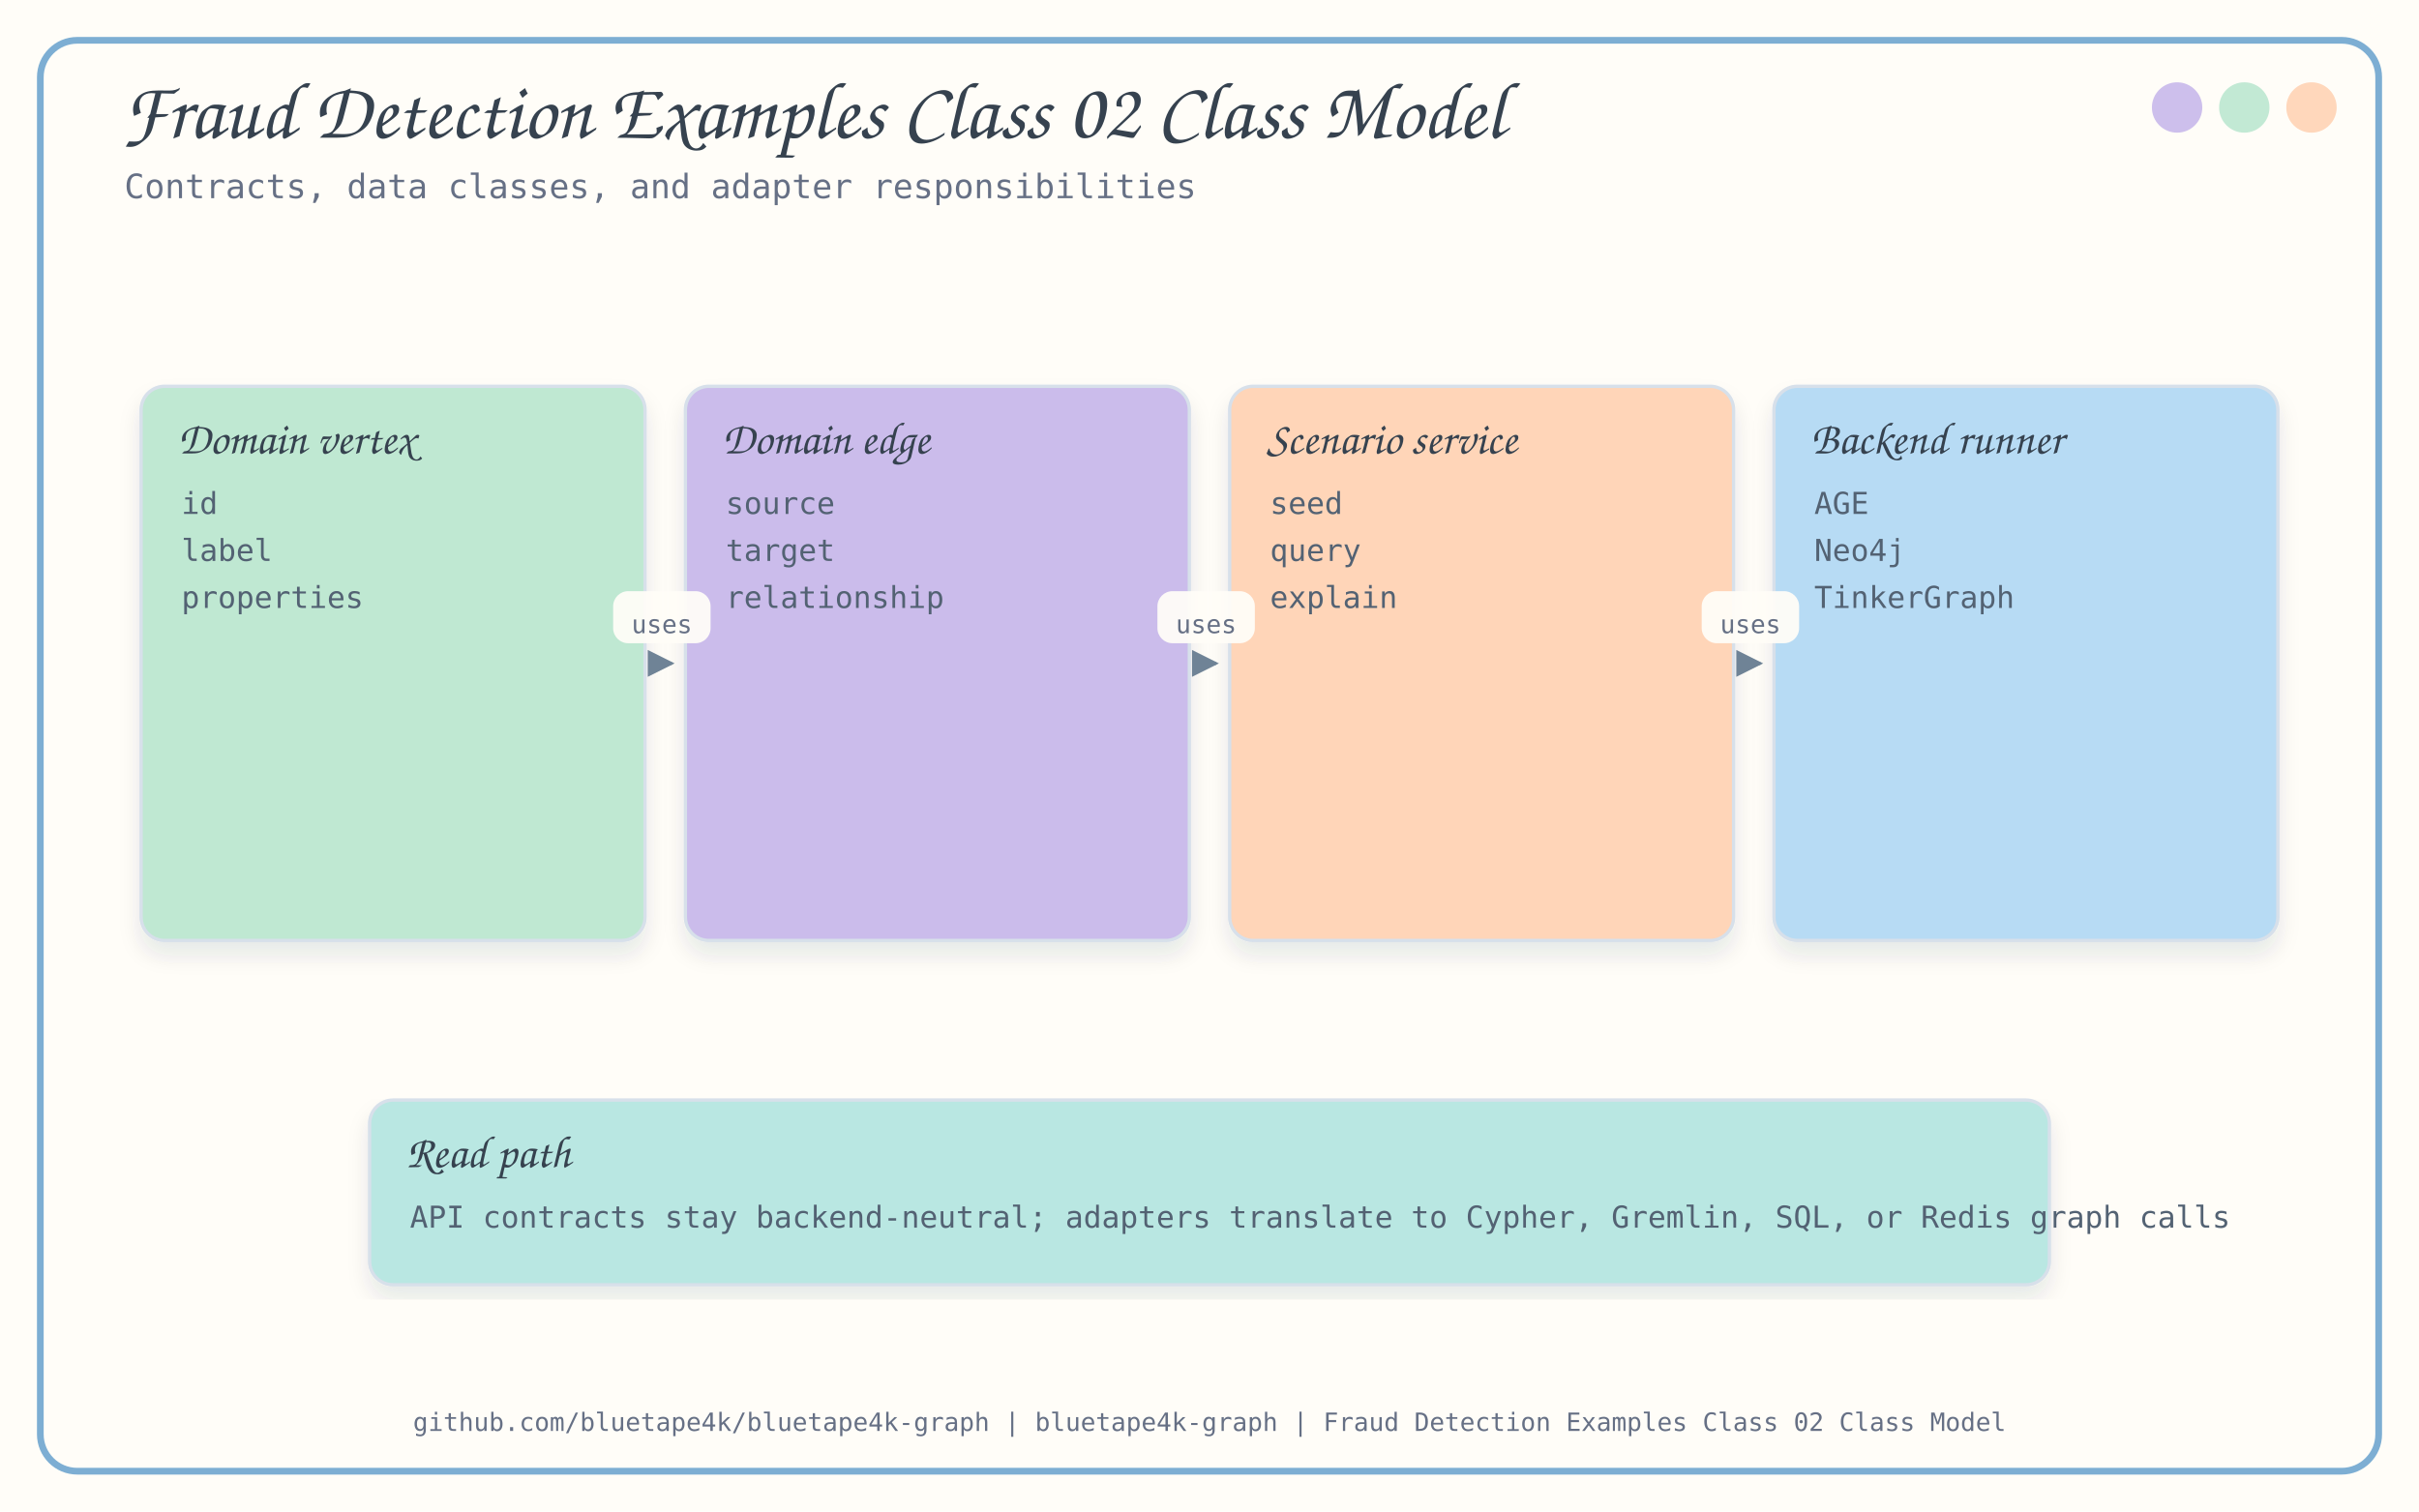
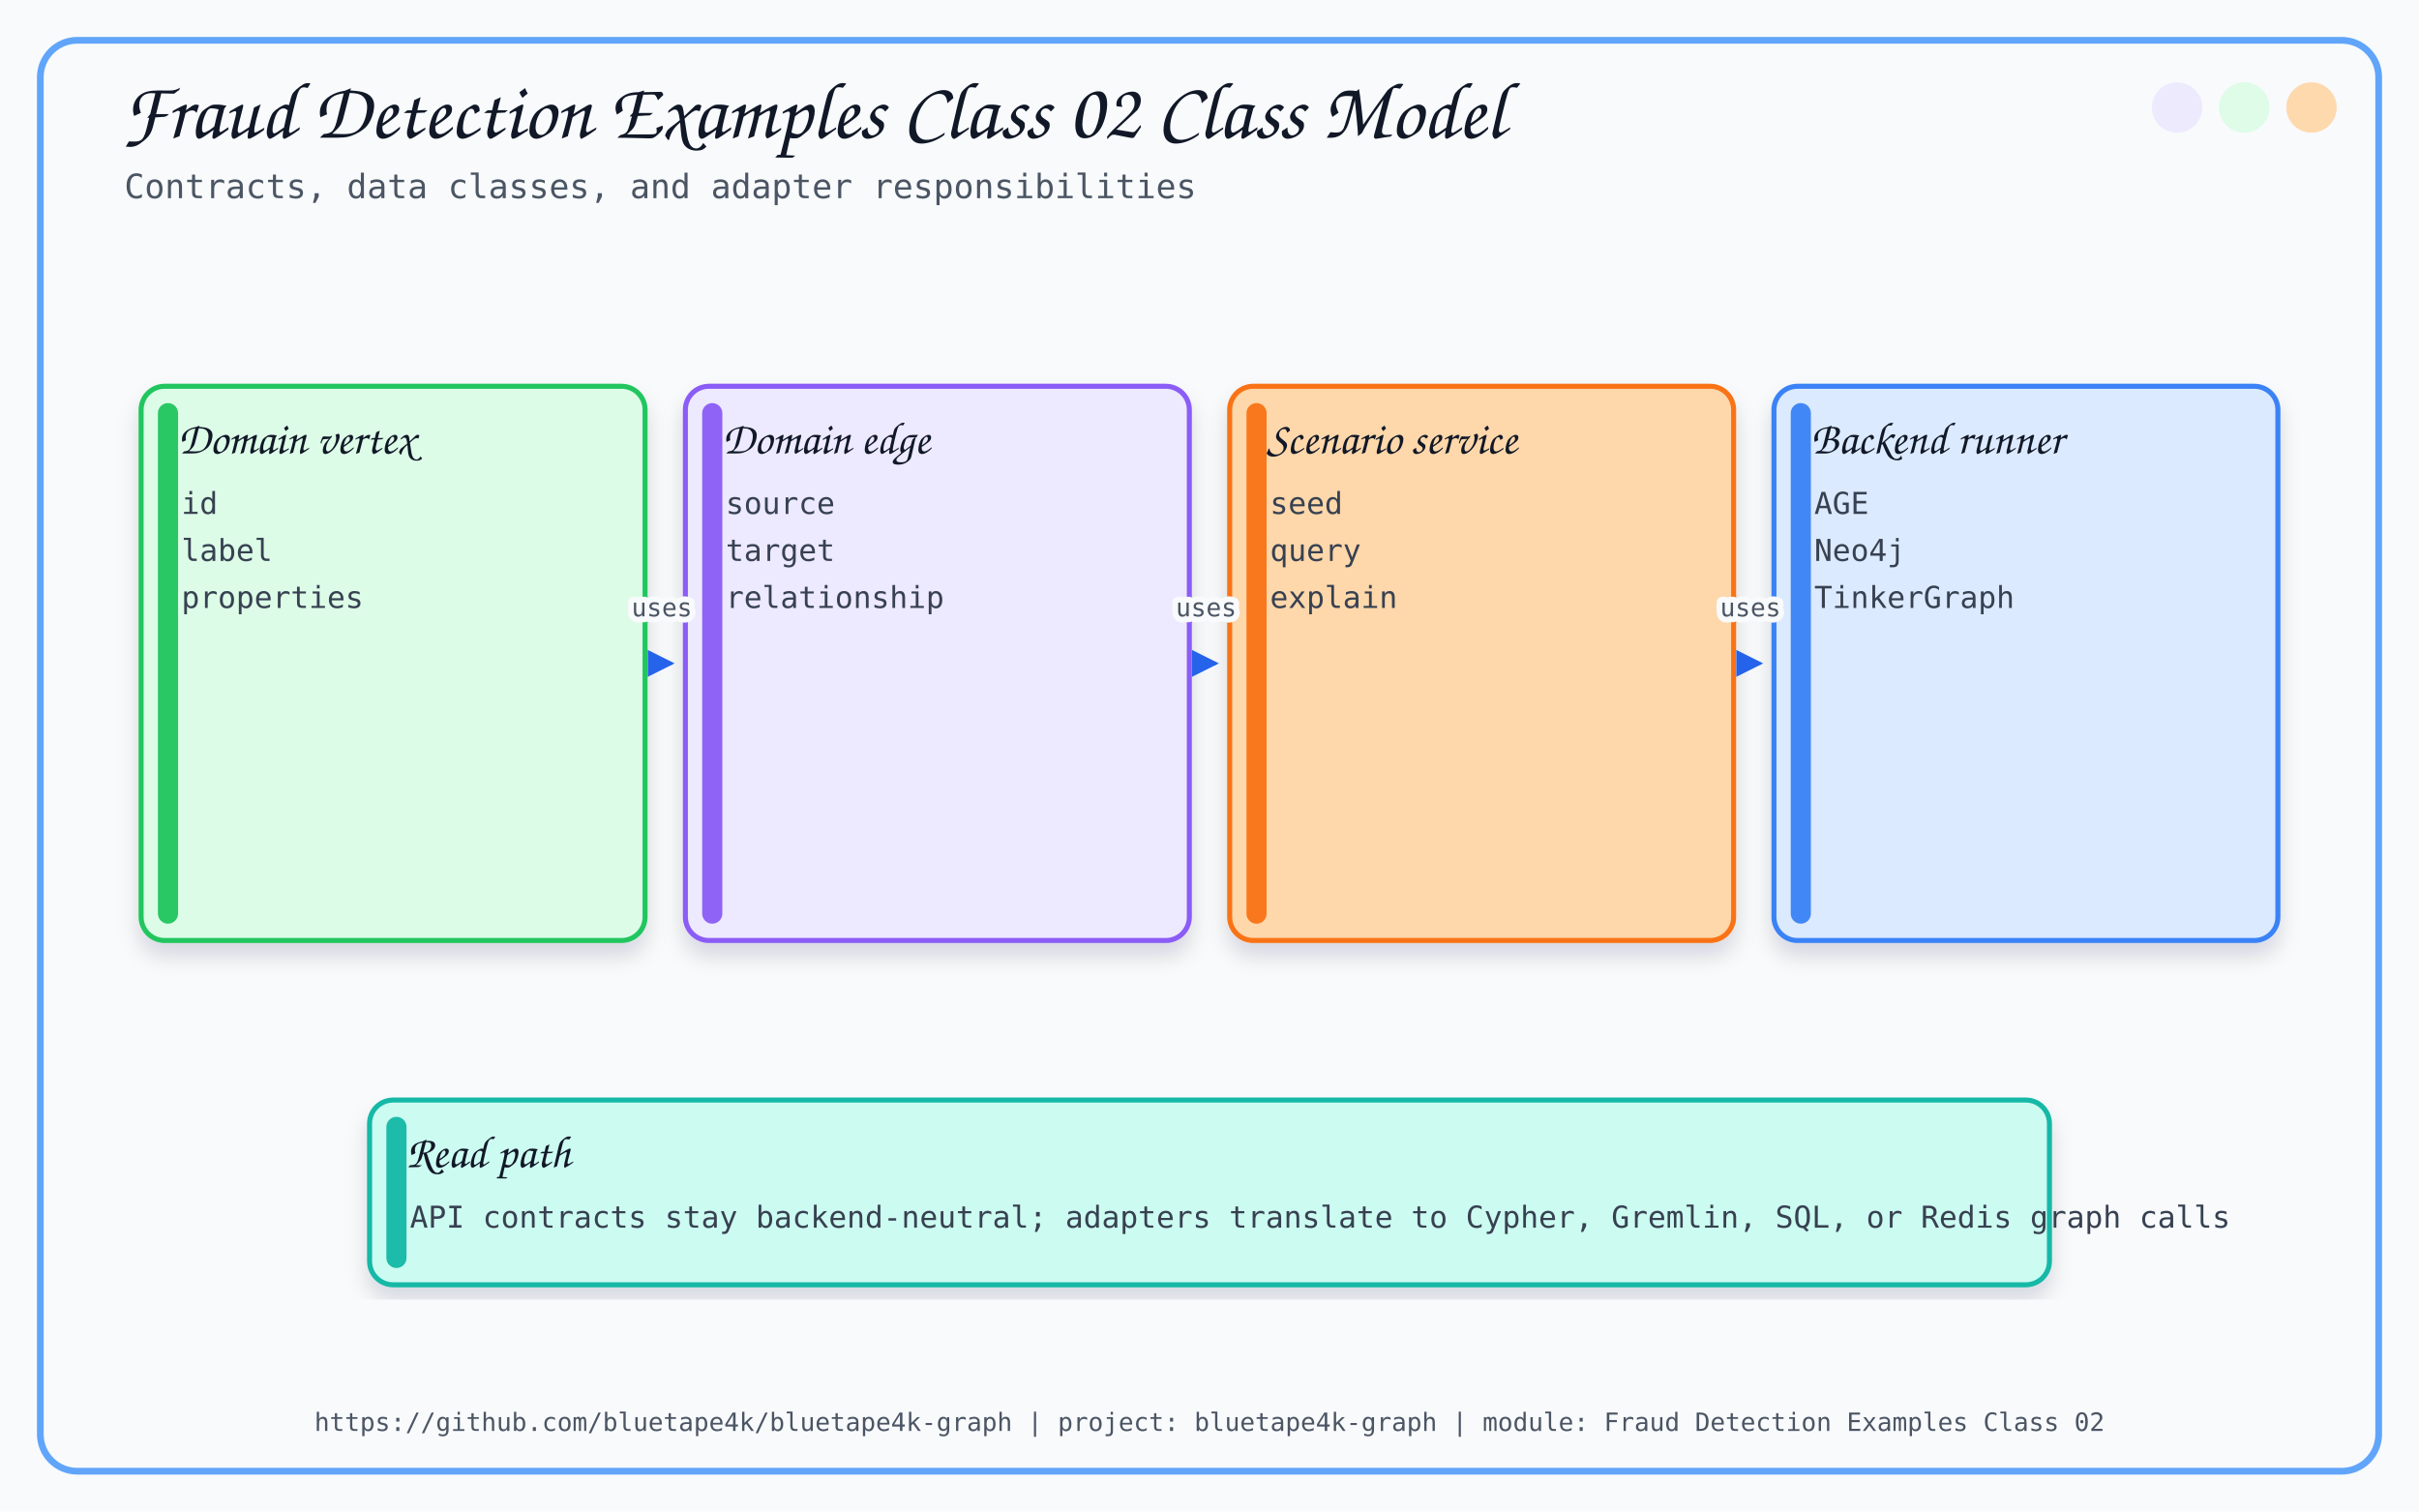
<svg xmlns="http://www.w3.org/2000/svg" width="1440" height="900" viewBox="0 0 1440 900">
  <defs>
    <filter id="softShadow" x="-8%" y="-8%" width="116%" height="116%">
-       <feDropShadow dx="0" dy="8" stdDeviation="6" flood-color="#26384A" flood-opacity="0.10" />
+       <feDropShadow dx="0" dy="8" stdDeviation="6" flood-color="#0F172A" flood-opacity="0.14" />
    </filter>
    <marker id="arrow" viewBox="0 0 10 10" refX="9" refY="5" markerWidth="8" markerHeight="8" orient="auto-start-reverse">
-       <path d="M 0 0 L 10 5 L 0 10 z" fill="#6F8396" />
+       <path d="M 0 0 L 10 5 L 0 10 z" fill="#2563EB" />
    </marker>
  </defs>
  <style>
-       .title { font-family: 'Architects Daughter', cursive; font-size: 48px; fill: #36424F; }
-       .subtitle { font-family: 'Comic Mono', monospace; font-size: 20px; fill: #667085; }
-       .label { font-family: 'Architects Daughter', cursive; font-size: 27px; fill: #36424F; }
-       .small { font-family: 'Comic Mono', monospace; font-size: 18px; fill: #536273; }
-       .tiny { font-family: 'Comic Mono', monospace; font-size: 15px; fill: #667085; }
-       .card { stroke: #D7E0EA; stroke-width: 2; filter: url(#softShadow); }
-       .line { stroke: #6F8396; stroke-width: 3; fill: none; marker-end: url(#arrow); }
-       .thin { stroke: #A5B5C4; stroke-width: 2; fill: none; marker-end: url(#arrow); }
-       .dash { stroke: #A5B5C4; stroke-width: 2; stroke-dasharray: 8 8; fill: none; marker-end: url(#arrow); }
+       .title { font-family: 'Architects Daughter', cursive; font-size: 48px; fill: #111827; }
+       .subtitle { font-family: 'Comic Mono', monospace; font-size: 20px; fill: #4B5563; }
+       .label { font-family: 'Architects Daughter', cursive; font-size: 27px; fill: #111827; }
+       .small { font-family: 'Comic Mono', monospace; font-size: 18px; fill: #374151; }
+       .tiny { font-family: 'Comic Mono', monospace; font-size: 15px; fill: #4B5563; }
+       .card { filter: url(#softShadow); }
+       .line { stroke: #2563EB; stroke-width: 3; fill: none; marker-end: url(#arrow); }
+       .thin { stroke: #60A5FA; stroke-width: 2; fill: none; marker-end: url(#arrow); }
+       .dash { stroke: #64748B; stroke-width: 2; stroke-dasharray: 8 8; fill: none; marker-end: url(#arrow); }
    </style>
-   <rect x="0" y="0" width="1440" height="900" fill="#FFFDF8" />
-   <rect x="24" y="24" width="1392" height="852" rx="22" fill="none" stroke="#7DAED3" stroke-width="4" />
-   <circle cx="1376" cy="64" r="15" fill="#FFD5B8" opacity="0.95" />
-   <circle cx="1336" cy="64" r="15" fill="#BFE8D2" opacity="0.95" />
-   <circle cx="1296" cy="64" r="15" fill="#CBBCEB" opacity="0.95" />
+   <rect x="0" y="0" width="1440" height="900" fill="#F8FAFC" />
+   <rect x="24" y="24" width="1392" height="852" rx="22" fill="none" stroke="#60A5FA" stroke-width="4" />
+   <circle cx="1376" cy="64" r="15" fill="#FED7AA" opacity="0.95" />
+   <circle cx="1336" cy="64" r="15" fill="#DCFCE7" opacity="0.95" />
+   <circle cx="1296" cy="64" r="15" fill="#EDE9FE" opacity="0.95" />
  <text x="72" y="82" class="title">Fraud Detection Examples Class 02 Class Model</text>
  <text x="74" y="118" class="subtitle">Contracts, data classes, and adapter responsibilities</text>
-   <text x="720.0" y="852" text-anchor="middle" class="tiny">github.com/bluetape4k/bluetape4k-graph | bluetape4k-graph | Fraud Detection Examples Class 02 Class Model</text>
-   <rect x="84.0" y="230" width="300" height="330" rx="14" fill="#BFE8D2" class="card" />
+   <text x="720.0" y="852" text-anchor="middle" class="tiny">https://github.com/bluetape4k/bluetape4k-graph | project: bluetape4k-graph | module: Fraud Detection Examples Class 02</text>
+   <rect x="84.0" y="230" width="300" height="330" rx="14" fill="#DCFCE7" stroke="#22C55E" stroke-width="3" class="card" />
+   <rect x="94.0" y="240" width="12" height="310" rx="6" fill="#22C55E" opacity="0.95" />
  <text x="106.0" y="270" class="label">Domain vertex</text>
  <text x="108.0" y="306" class="small">id</text>
  <text x="108.0" y="334" class="small">label</text>
  <text x="108.0" y="362" class="small">properties</text>
-   <rect x="408.0" y="230" width="300" height="330" rx="14" fill="#CBBCEB" class="card" />
+   <rect x="408.0" y="230" width="300" height="330" rx="14" fill="#EDE9FE" stroke="#8B5CF6" stroke-width="3" class="card" />
+   <rect x="418.0" y="240" width="12" height="310" rx="6" fill="#8B5CF6" opacity="0.95" />
  <text x="430.0" y="270" class="label">Domain edge</text>
  <text x="432.0" y="306" class="small">source</text>
  <text x="432.0" y="334" class="small">target</text>
  <text x="432.0" y="362" class="small">relationship</text>
  <path d="M 388.0 395 C 394.0 395, 394.0 395, 400.0 395" class="thin" />
-   <rect x="365.0" y="352.0" width="58" height="31" rx="9" fill="#FFFDF8" opacity="0.94" />
-   <text x="394.0" y="377.0" text-anchor="middle" class="tiny">uses</text>
-   <rect x="732.0" y="230" width="300" height="330" rx="14" fill="#FFD5B8" class="card" />
+   <text x="394.0" y="367.0" text-anchor="middle" class="tiny" stroke="#F8FAFC" stroke-width="7" stroke-linejoin="round">uses</text>
+   <text x="394.0" y="367.0" text-anchor="middle" class="tiny">uses</text>
+   <rect x="732.0" y="230" width="300" height="330" rx="14" fill="#FED7AA" stroke="#F97316" stroke-width="3" class="card" />
+   <rect x="742.0" y="240" width="12" height="310" rx="6" fill="#F97316" opacity="0.95" />
  <text x="754.0" y="270" class="label">Scenario service</text>
  <text x="756.0" y="306" class="small">seed</text>
  <text x="756.0" y="334" class="small">query</text>
  <text x="756.0" y="362" class="small">explain</text>
  <path d="M 712.0 395 C 718.0 395, 718.0 395, 724.0 395" class="thin" />
-   <rect x="689.0" y="352.0" width="58" height="31" rx="9" fill="#FFFDF8" opacity="0.94" />
-   <text x="718.0" y="377.0" text-anchor="middle" class="tiny">uses</text>
-   <rect x="1056.0" y="230" width="300" height="330" rx="14" fill="#B7DBF4" class="card" />
+   <text x="718.0" y="367.0" text-anchor="middle" class="tiny" stroke="#F8FAFC" stroke-width="7" stroke-linejoin="round">uses</text>
+   <text x="718.0" y="367.0" text-anchor="middle" class="tiny">uses</text>
+   <rect x="1056.0" y="230" width="300" height="330" rx="14" fill="#DBEAFE" stroke="#3B82F6" stroke-width="3" class="card" />
+   <rect x="1066.0" y="240" width="12" height="310" rx="6" fill="#3B82F6" opacity="0.95" />
  <text x="1078.0" y="270" class="label">Backend runner</text>
  <text x="1080.0" y="306" class="small">AGE</text>
  <text x="1080.0" y="334" class="small">Neo4j</text>
  <text x="1080.0" y="362" class="small">TinkerGraph</text>
  <path d="M 1036.0 395 C 1042.0 395, 1042.0 395, 1048.0 395" class="thin" />
-   <rect x="1013.0" y="352.0" width="58" height="31" rx="9" fill="#FFFDF8" opacity="0.94" />
-   <text x="1042.0" y="377.0" text-anchor="middle" class="tiny">uses</text>
-   <rect x="220" y="655" width="1000" height="110" rx="14" fill="#B9E7E2" class="card" />
+   <text x="1042.0" y="367.0" text-anchor="middle" class="tiny" stroke="#F8FAFC" stroke-width="7" stroke-linejoin="round">uses</text>
+   <text x="1042.0" y="367.0" text-anchor="middle" class="tiny">uses</text>
+   <rect x="220" y="655" width="1000" height="110" rx="14" fill="#CCFBF1" stroke="#14B8A6" stroke-width="3" class="card" />
+   <rect x="230" y="665" width="12" height="90" rx="6" fill="#14B8A6" opacity="0.95" />
  <text x="242" y="695" class="label">Read path</text>
  <text x="244" y="731" class="small">API contracts stay backend-neutral; adapters translate to Cypher, Gremlin, SQL, or Redis graph calls</text>
</svg>
